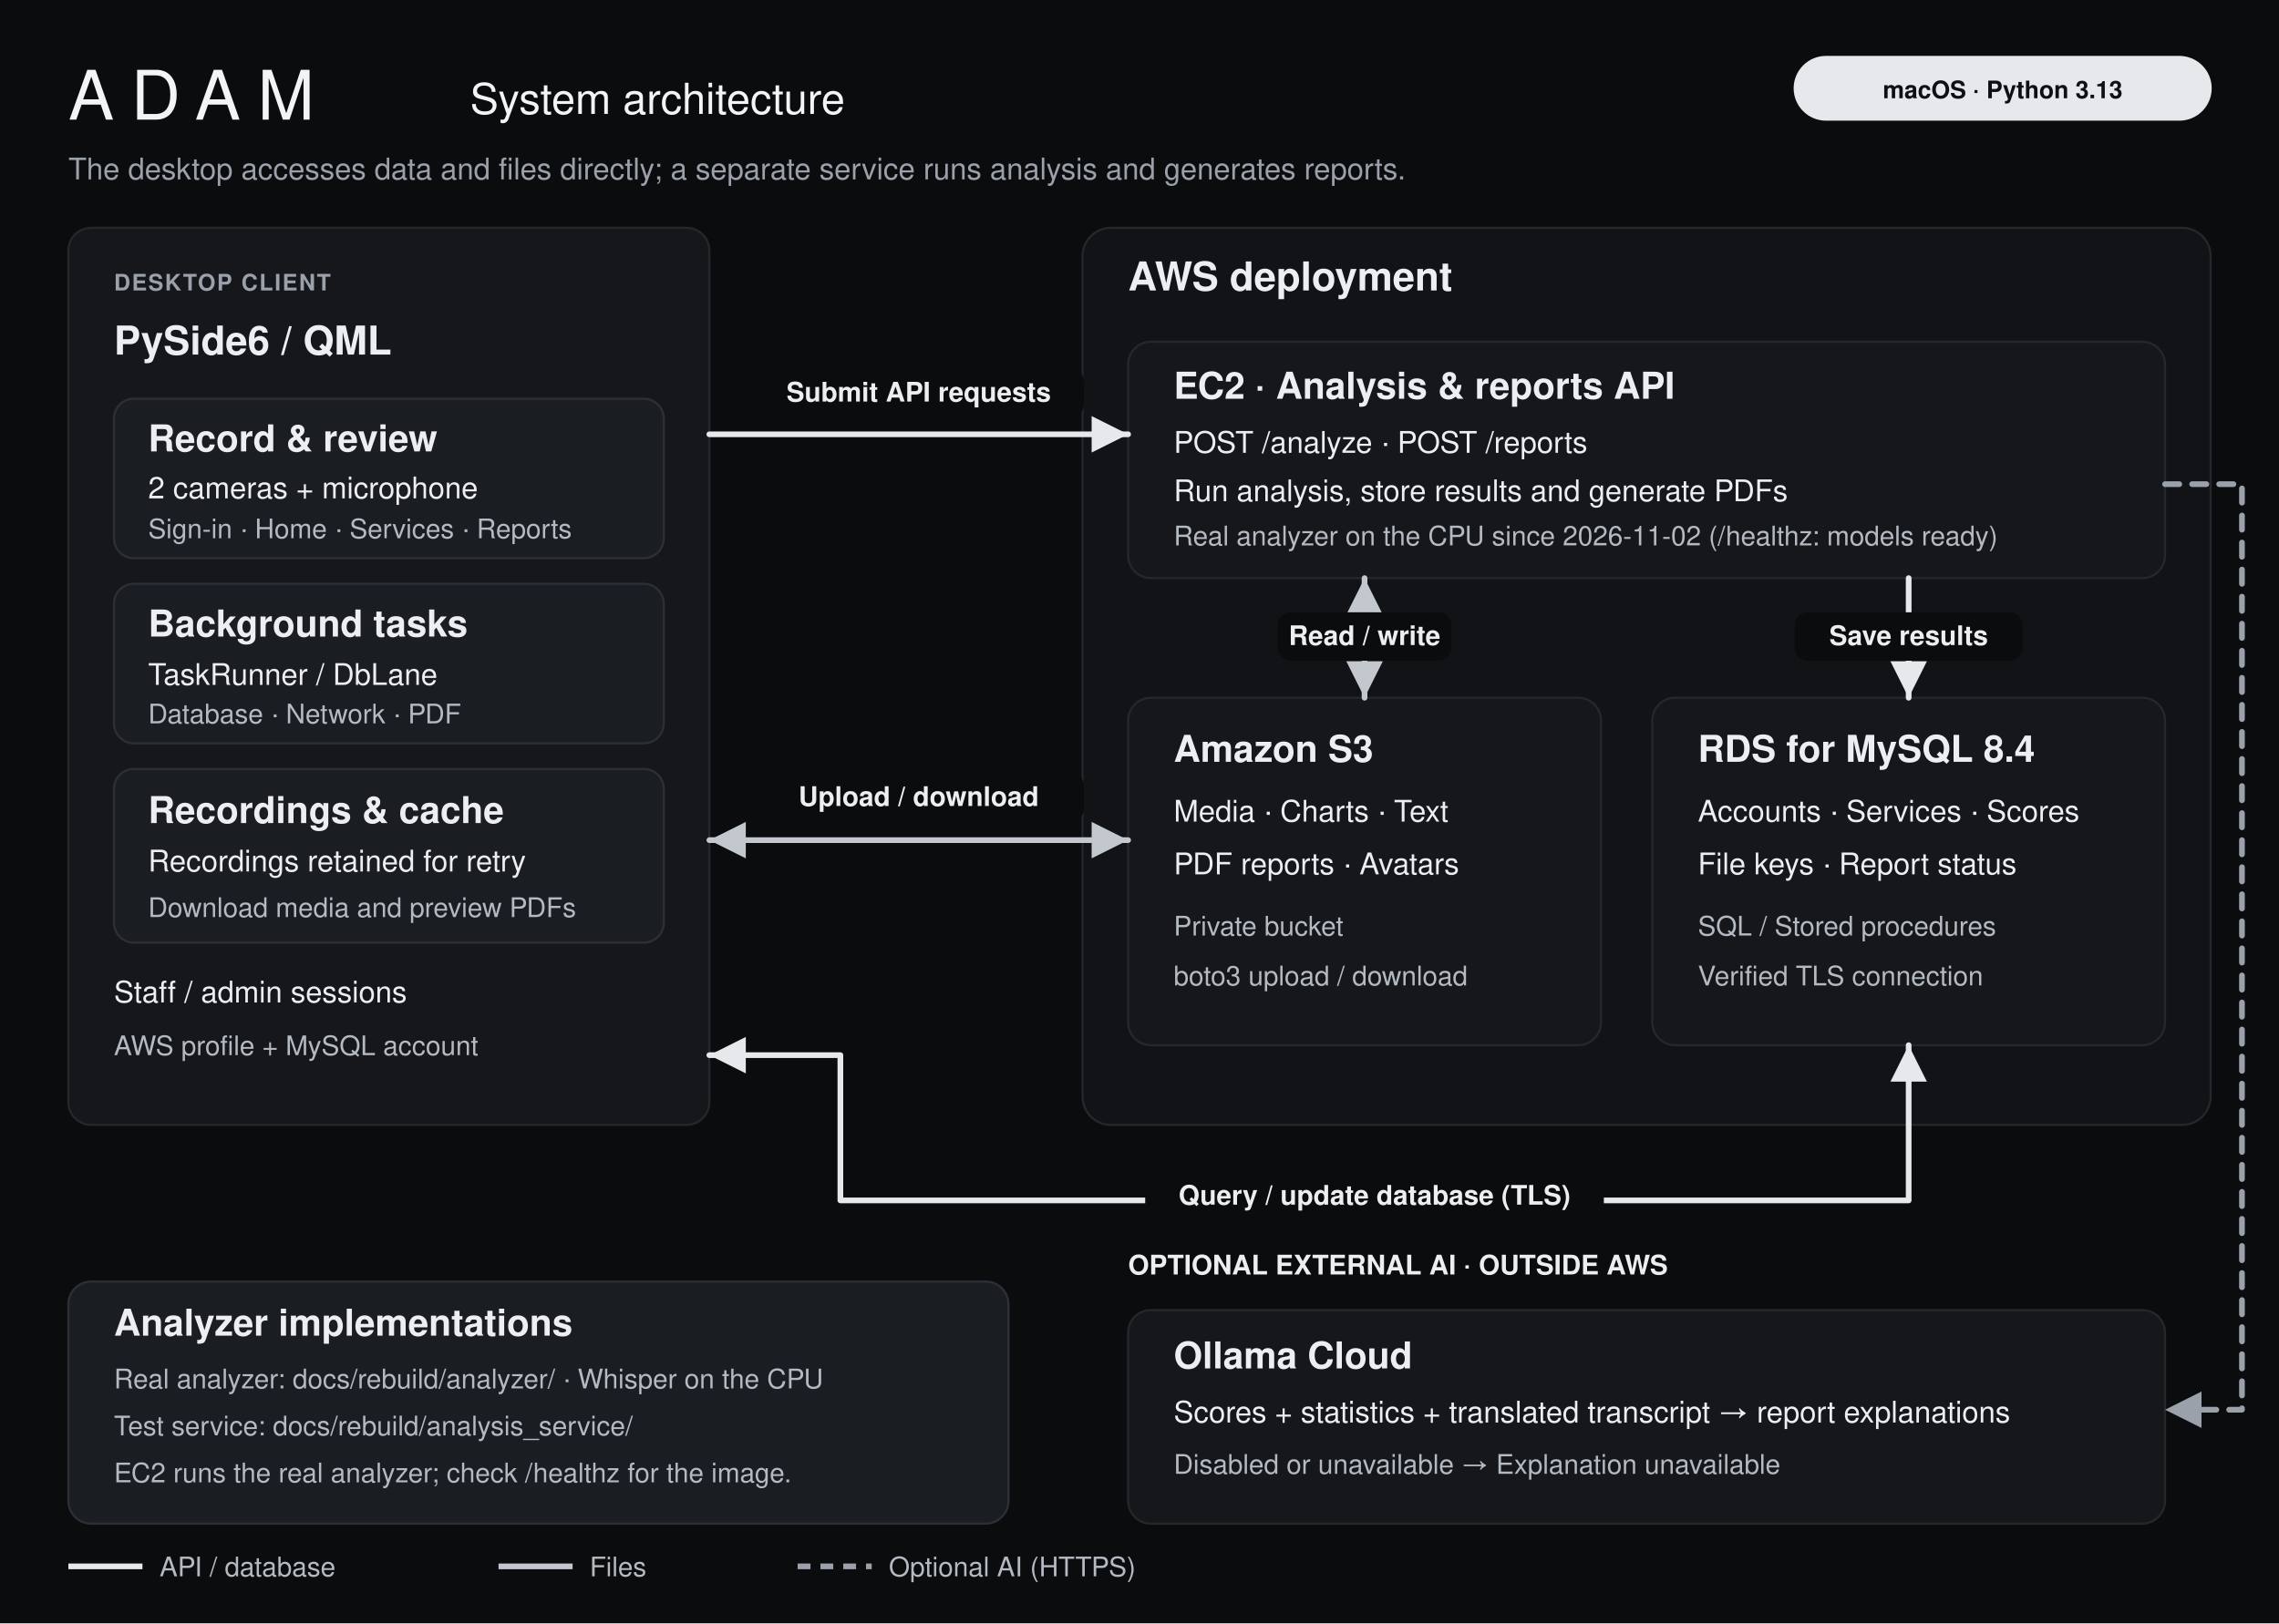
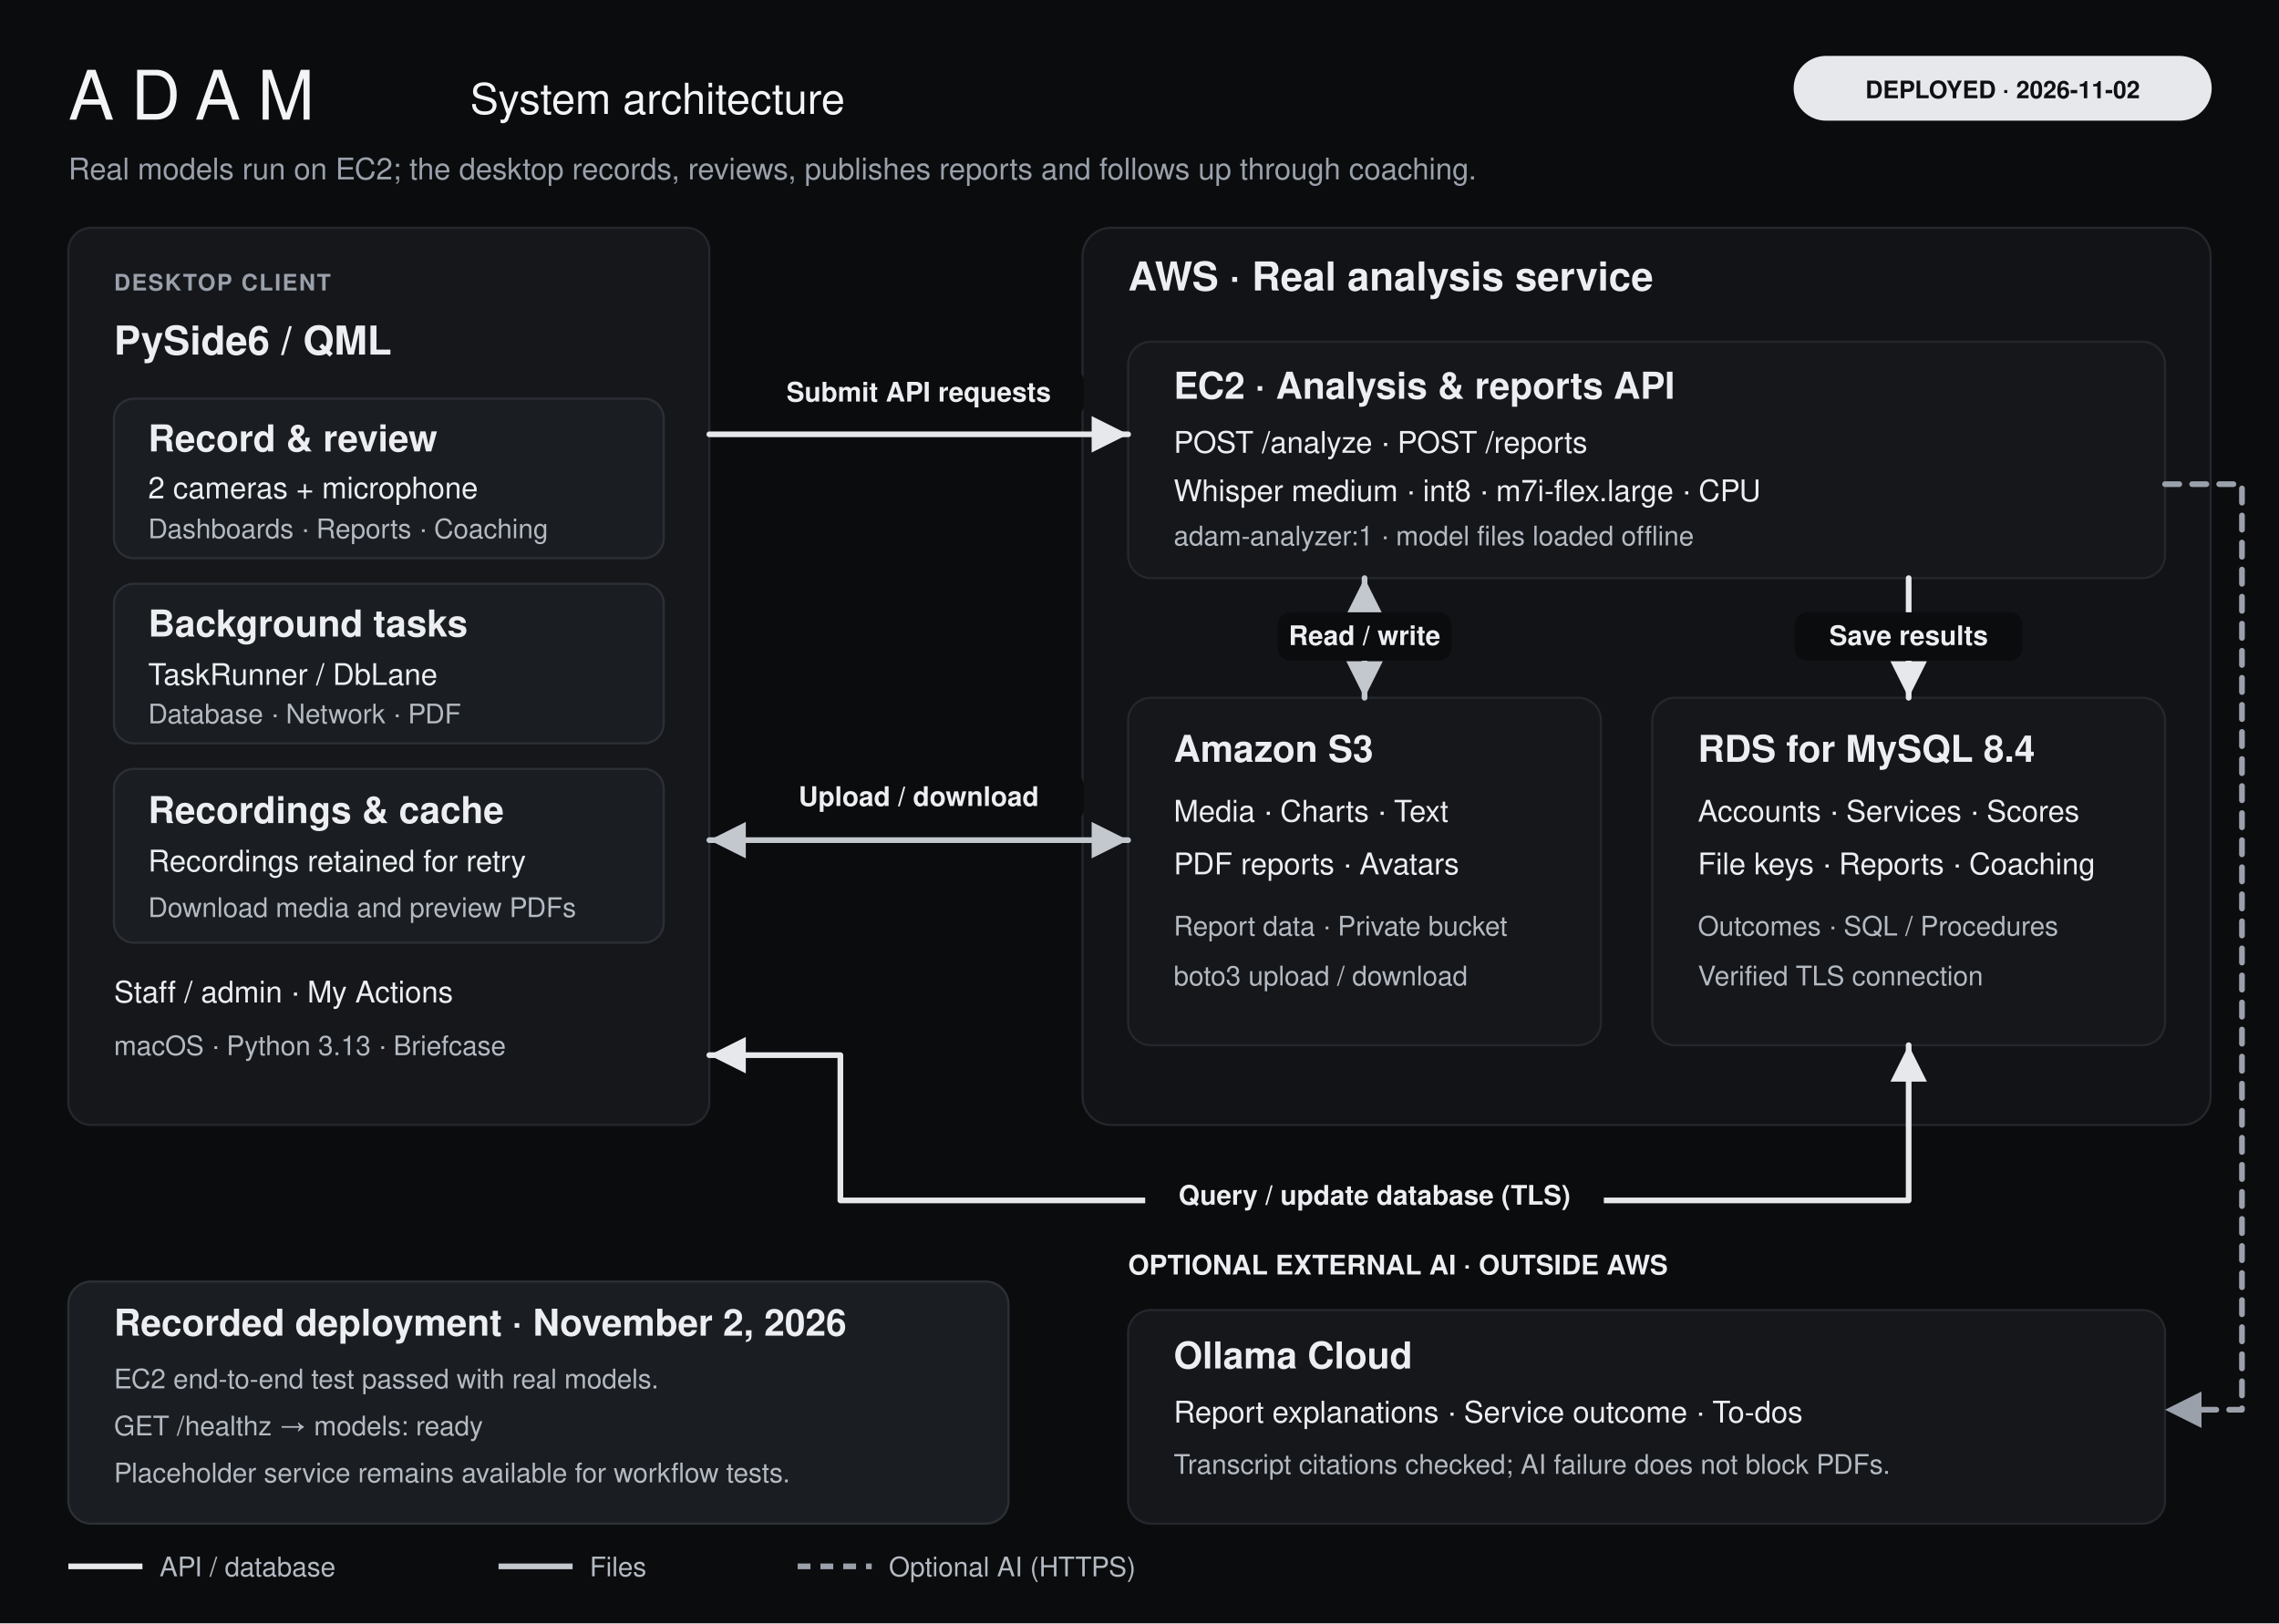
<svg xmlns="http://www.w3.org/2000/svg" width="1600" height="1140" viewBox="0 0 1600 1140" role="img" aria-labelledby="title desc">
  <defs>
    <marker id="arrow-blue" viewBox="0 0 10 10" refX="9" refY="5" markerWidth="8" markerHeight="8" orient="auto-start-reverse">
      <path d="M 1 1 L 9 5 L 1 9 Z" fill="#E6E8EB" />
    </marker>
    <marker id="arrow-teal" viewBox="0 0 10 10" refX="9" refY="5" markerWidth="8" markerHeight="8" orient="auto-start-reverse">
      <path d="M 1 1 L 9 5 L 1 9 Z" fill="#C3C8CF" />
    </marker>
    <marker id="arrow-purple" viewBox="0 0 10 10" refX="9" refY="5" markerWidth="8" markerHeight="8" orient="auto-start-reverse">
      <path d="M 1 1 L 9 5 L 1 9 Z" fill="#9AA1AB" />
    </marker>
    <marker id="arrow-gray" viewBox="0 0 10 10" refX="9" refY="5" markerWidth="8" markerHeight="8" orient="auto-start-reverse">
      <path d="M 1 1 L 9 5 L 1 9 Z" fill="#8E959F" />
    </marker>
    <style>
text{font-family:"Helvetica Neue",Helvetica,Arial,sans-serif;fill:#ECEEF1}.title{font-size:30px;font-weight:500;fill:#F3F4F6}.subtitle{font-size:21px;fill:#9AA1AB}.section{font-size:28px;font-weight:700}.heading{font-size:26px;font-weight:700}.body{font-size:21px}.small{font-size:19px;fill:#B4BAC2}.label{font-size:19px;font-weight:600}.kicker{font-size:16px;font-weight:600;letter-spacing:1px;fill:#9AA1AB}.white{fill:#15171B}.step{font-size:16px;font-weight:600;letter-spacing:1px;fill:#9AA1AB}.teal{fill:#C3C8CF}.purple{fill:#9AA1AB}
.wordmark{font-size:48px;font-weight:300;letter-spacing:12px;fill:#F3F4F6}.badge{font-size:17px;font-weight:600;fill:#0E1013}.white{fill:#ECEEF1}.status-warning{font-size:18px;font-weight:600;fill:#FFB74D}.status-info{font-size:18px;font-weight:600;fill:#90CAF9}.status-success{font-size:18px;font-weight:600;fill:#81C784}
</style>
  </defs>
  <rect width="1600" height="1140" fill="#0B0C0E" />
  <text x="48" y="84" class="wordmark">ADAM</text>
  <text x="330" y="80" class="title">System architecture</text>
-   <text x="48" y="126" class="subtitle">The desktop accesses data and files directly; a separate service runs analysis and generates reports.</text>
+   <text x="48" y="126" class="subtitle">Real models run on EC2; the desktop records, reviews, publishes reports and follows up through coaching.</text>
  <rect x="1260" y="40" width="292" height="44" rx="22" fill="#E6E8EB" stroke="#E6E8EB" stroke-width="1.5" />
-   <text x="1406" y="69" class="badge" text-anchor="middle">macOS · Python 3.13</text>
+   <text x="1406" y="69" class="badge" text-anchor="middle">DEPLOYED · 2026-11-02</text>
  <rect x="48" y="160" width="450" height="630" rx="16" fill="#15171B" stroke="#24272C" stroke-width="1.5" />
  <rect x="760" y="160" width="792" height="630" rx="20" fill="#111316" stroke="#24272C" stroke-width="1.5" />
  <text x="80" y="204" class="kicker">DESKTOP CLIENT</text>
  <text x="80" y="249" class="section">PySide6 / QML</text>
-   <text x="792" y="204" class="section">AWS deployment</text>
+   <text x="792" y="204" class="section">AWS · Real analysis service</text>
  <rect x="80" y="280" width="386" height="112" rx="14" fill="#1A1D21" stroke="#2C3036" stroke-width="1.5" />
  <text x="104" y="317" class="heading">Record &amp; review</text>
  <text x="104" y="350" class="body">2 cameras + microphone</text>
-   <text x="104" y="378" class="small">Sign-in · Home · Services · Reports</text>
+   <text x="104" y="378" class="small">Dashboards · Reports · Coaching</text>
  <rect x="80" y="410" width="386" height="112" rx="14" fill="#1A1D21" stroke="#2C3036" stroke-width="1.5" />
  <text x="104" y="447" class="heading">Background tasks</text>
  <text x="104" y="481" class="body">TaskRunner / DbLane</text>
  <text x="104" y="508" class="small">Database · Network · PDF</text>
  <rect x="80" y="540" width="386" height="122" rx="14" fill="#1A1D21" stroke="#2C3036" stroke-width="1.5" />
  <text x="104" y="578" class="heading">Recordings &amp; cache</text>
  <text x="104" y="612" class="body">Recordings retained for retry</text>
  <text x="104" y="644" class="small">Download media and preview PDFs</text>
-   <text x="80" y="704" class="body">Staff / admin sessions</text>
-   <text x="80" y="741" class="small">AWS profile + MySQL account</text>
+   <text x="80" y="704" class="body">Staff / admin · My Actions</text>
+   <text x="80" y="741" class="small">macOS · Python 3.13 · Briefcase</text>
  <rect x="792" y="240" width="728" height="166" rx="16" fill="#15171B" stroke="#24272C" stroke-width="1.5" />
  <text x="824" y="280" class="heading">EC2 · Analysis &amp; reports API</text>
  <text x="824" y="318" class="body">POST /analyze   ·   POST /reports</text>
-   <text x="824" y="352" class="body">Run analysis, store results and generate PDFs</text>
-   <text x="824" y="383" class="small">Real analyzer on the CPU since 2026-11-02 (/healthz: models ready)</text>
+   <text x="824" y="352" class="body">Whisper medium · int8 · m7i-flex.large · CPU</text>
+   <text x="824" y="383" class="small">adam-analyzer:1 · model files loaded offline</text>
  <rect x="792" y="490" width="332" height="244" rx="16" fill="#15171B" stroke="#24272C" stroke-width="1.5" />
  <text x="824" y="535" class="heading">Amazon S3</text>
  <text x="824" y="577" class="body">Media · Charts · Text</text>
  <text x="824" y="614" class="body">PDF reports · Avatars</text>
-   <text x="824" y="657" class="small">Private bucket</text>
+   <text x="824" y="657" class="small">Report data · Private bucket</text>
  <text x="824" y="692" class="small">boto3 upload / download</text>
  <rect x="1160" y="490" width="360" height="244" rx="16" fill="#15171B" stroke="#24272C" stroke-width="1.5" />
  <text x="1192" y="535" class="heading">RDS for MySQL 8.4</text>
  <text x="1192" y="577" class="body">Accounts · Services · Scores</text>
-   <text x="1192" y="614" class="body">File keys · Report status</text>
-   <text x="1192" y="657" class="small">SQL / Stored procedures</text>
+   <text x="1192" y="614" class="body">File keys · Reports · Coaching</text>
+   <text x="1192" y="657" class="small">Outcomes · SQL / Procedures</text>
  <text x="1192" y="692" class="small">Verified TLS connection</text>
  <path d="M 498 305 H 792" fill="none" stroke="#E6E8EB" stroke-width="4" stroke-linecap="round" stroke-linejoin="round" marker-end="url(#arrow-blue)" />
  <rect x="529" y="259" width="232" height="34" rx="9" fill="#0B0C0E" />
  <text x="645" y="282" class="label" text-anchor="middle" fill="#ECEEF1">Submit API requests</text>
  <path d="M 498 590 H 792" marker-start="url(#arrow-teal)" fill="none" stroke="#C3C8CF" stroke-width="4" stroke-linecap="round" stroke-linejoin="round" marker-end="url(#arrow-teal)" />
  <rect x="529" y="543" width="232" height="34" rx="9" fill="#0B0C0E" />
  <text x="645" y="566" class="label" text-anchor="middle" fill="#C3C8CF">Upload / download</text>
  <path d="M 958 406 V 490" marker-start="url(#arrow-teal)" fill="none" stroke="#C3C8CF" stroke-width="4" stroke-linecap="round" stroke-linejoin="round" marker-end="url(#arrow-teal)" />
  <rect x="897" y="430" width="122" height="34" rx="9" fill="#0B0C0E" />
  <text x="958" y="453" class="label" text-anchor="middle" fill="#C3C8CF">Read / write</text>
  <path d="M 1340 406 V 490" fill="none" stroke="#E6E8EB" stroke-width="4" stroke-linecap="round" stroke-linejoin="round" marker-end="url(#arrow-blue)" />
  <rect x="1260" y="430" width="160" height="34" rx="9" fill="#0B0C0E" />
  <text x="1340" y="453" class="label" text-anchor="middle" fill="#ECEEF1">Save results</text>
  <path d="M 498 741 H 590 V 843 H 1340 V 734" marker-start="url(#arrow-blue)" fill="none" stroke="#E6E8EB" stroke-width="4" stroke-linecap="round" stroke-linejoin="round" marker-end="url(#arrow-blue)" />
  <rect x="804" y="823" width="322" height="34" rx="9" fill="#0B0C0E" />
  <text x="965" y="846" class="label" text-anchor="middle" fill="#ECEEF1">Query / update database (TLS)</text>
  <rect x="48" y="900" width="660" height="170" rx="16" fill="#1A1D21" stroke="#2C3036" stroke-width="1.5" />
-   <text x="80" y="938" class="heading">Analyzer implementations</text>
-   <text x="80" y="975" class="small">Real analyzer: docs/rebuild/analyzer/ · Whisper on the CPU</text>
-   <text x="80" y="1008" class="small">Test service: docs/rebuild/analysis_service/</text>
-   <text x="80" y="1041" class="small">EC2 runs the real analyzer; check /healthz for the image.</text>
+   <text x="80" y="938" class="heading">Recorded deployment · November 2, 2026</text>
+   <text x="80" y="975" class="small">EC2 end-to-end test passed with real models.</text>
+   <text x="80" y="1008" class="small">GET /healthz → models: ready</text>
+   <text x="80" y="1041" class="small">Placeholder service remains available for workflow tests.</text>
  <text x="792" y="895" class="label">OPTIONAL EXTERNAL AI · OUTSIDE AWS</text>
  <rect x="792" y="920" width="728" height="150" rx="16" fill="#15171B" stroke="#24272C" stroke-width="1.5" />
  <text x="824" y="961" class="heading">Ollama Cloud</text>
-   <text x="824" y="999" class="body">Scores + statistics + translated transcript → report explanations</text>
-   <text x="824" y="1035" class="small">Disabled or unavailable → Explanation unavailable</text>
+   <text x="824" y="999" class="body">Report explanations · Service outcome · To-dos</text>
+   <text x="824" y="1035" class="small">Transcript citations checked; AI failure does not block PDFs.</text>
  <path d="M 1520 340 H 1574 V 990 H 1520" fill="none" stroke="#9AA1AB" stroke-width="4" stroke-linecap="round" stroke-linejoin="round" stroke-dasharray="10 9" marker-end="url(#arrow-purple)" />
  <path d="M 48 1100 H 100" stroke="#E6E8EB" stroke-width="4" />
  <text x="112" y="1107" class="small">API / database</text>
  <path d="M 350 1100 H 402" stroke="#C3C8CF" stroke-width="4" />
  <text x="414" y="1107" class="small">Files</text>
  <path d="M 560 1100 H 612" stroke="#9AA1AB" stroke-width="4" stroke-dasharray="9 7" />
  <text x="624" y="1107" class="small">Optional AI (HTTPS)</text>
</svg>
